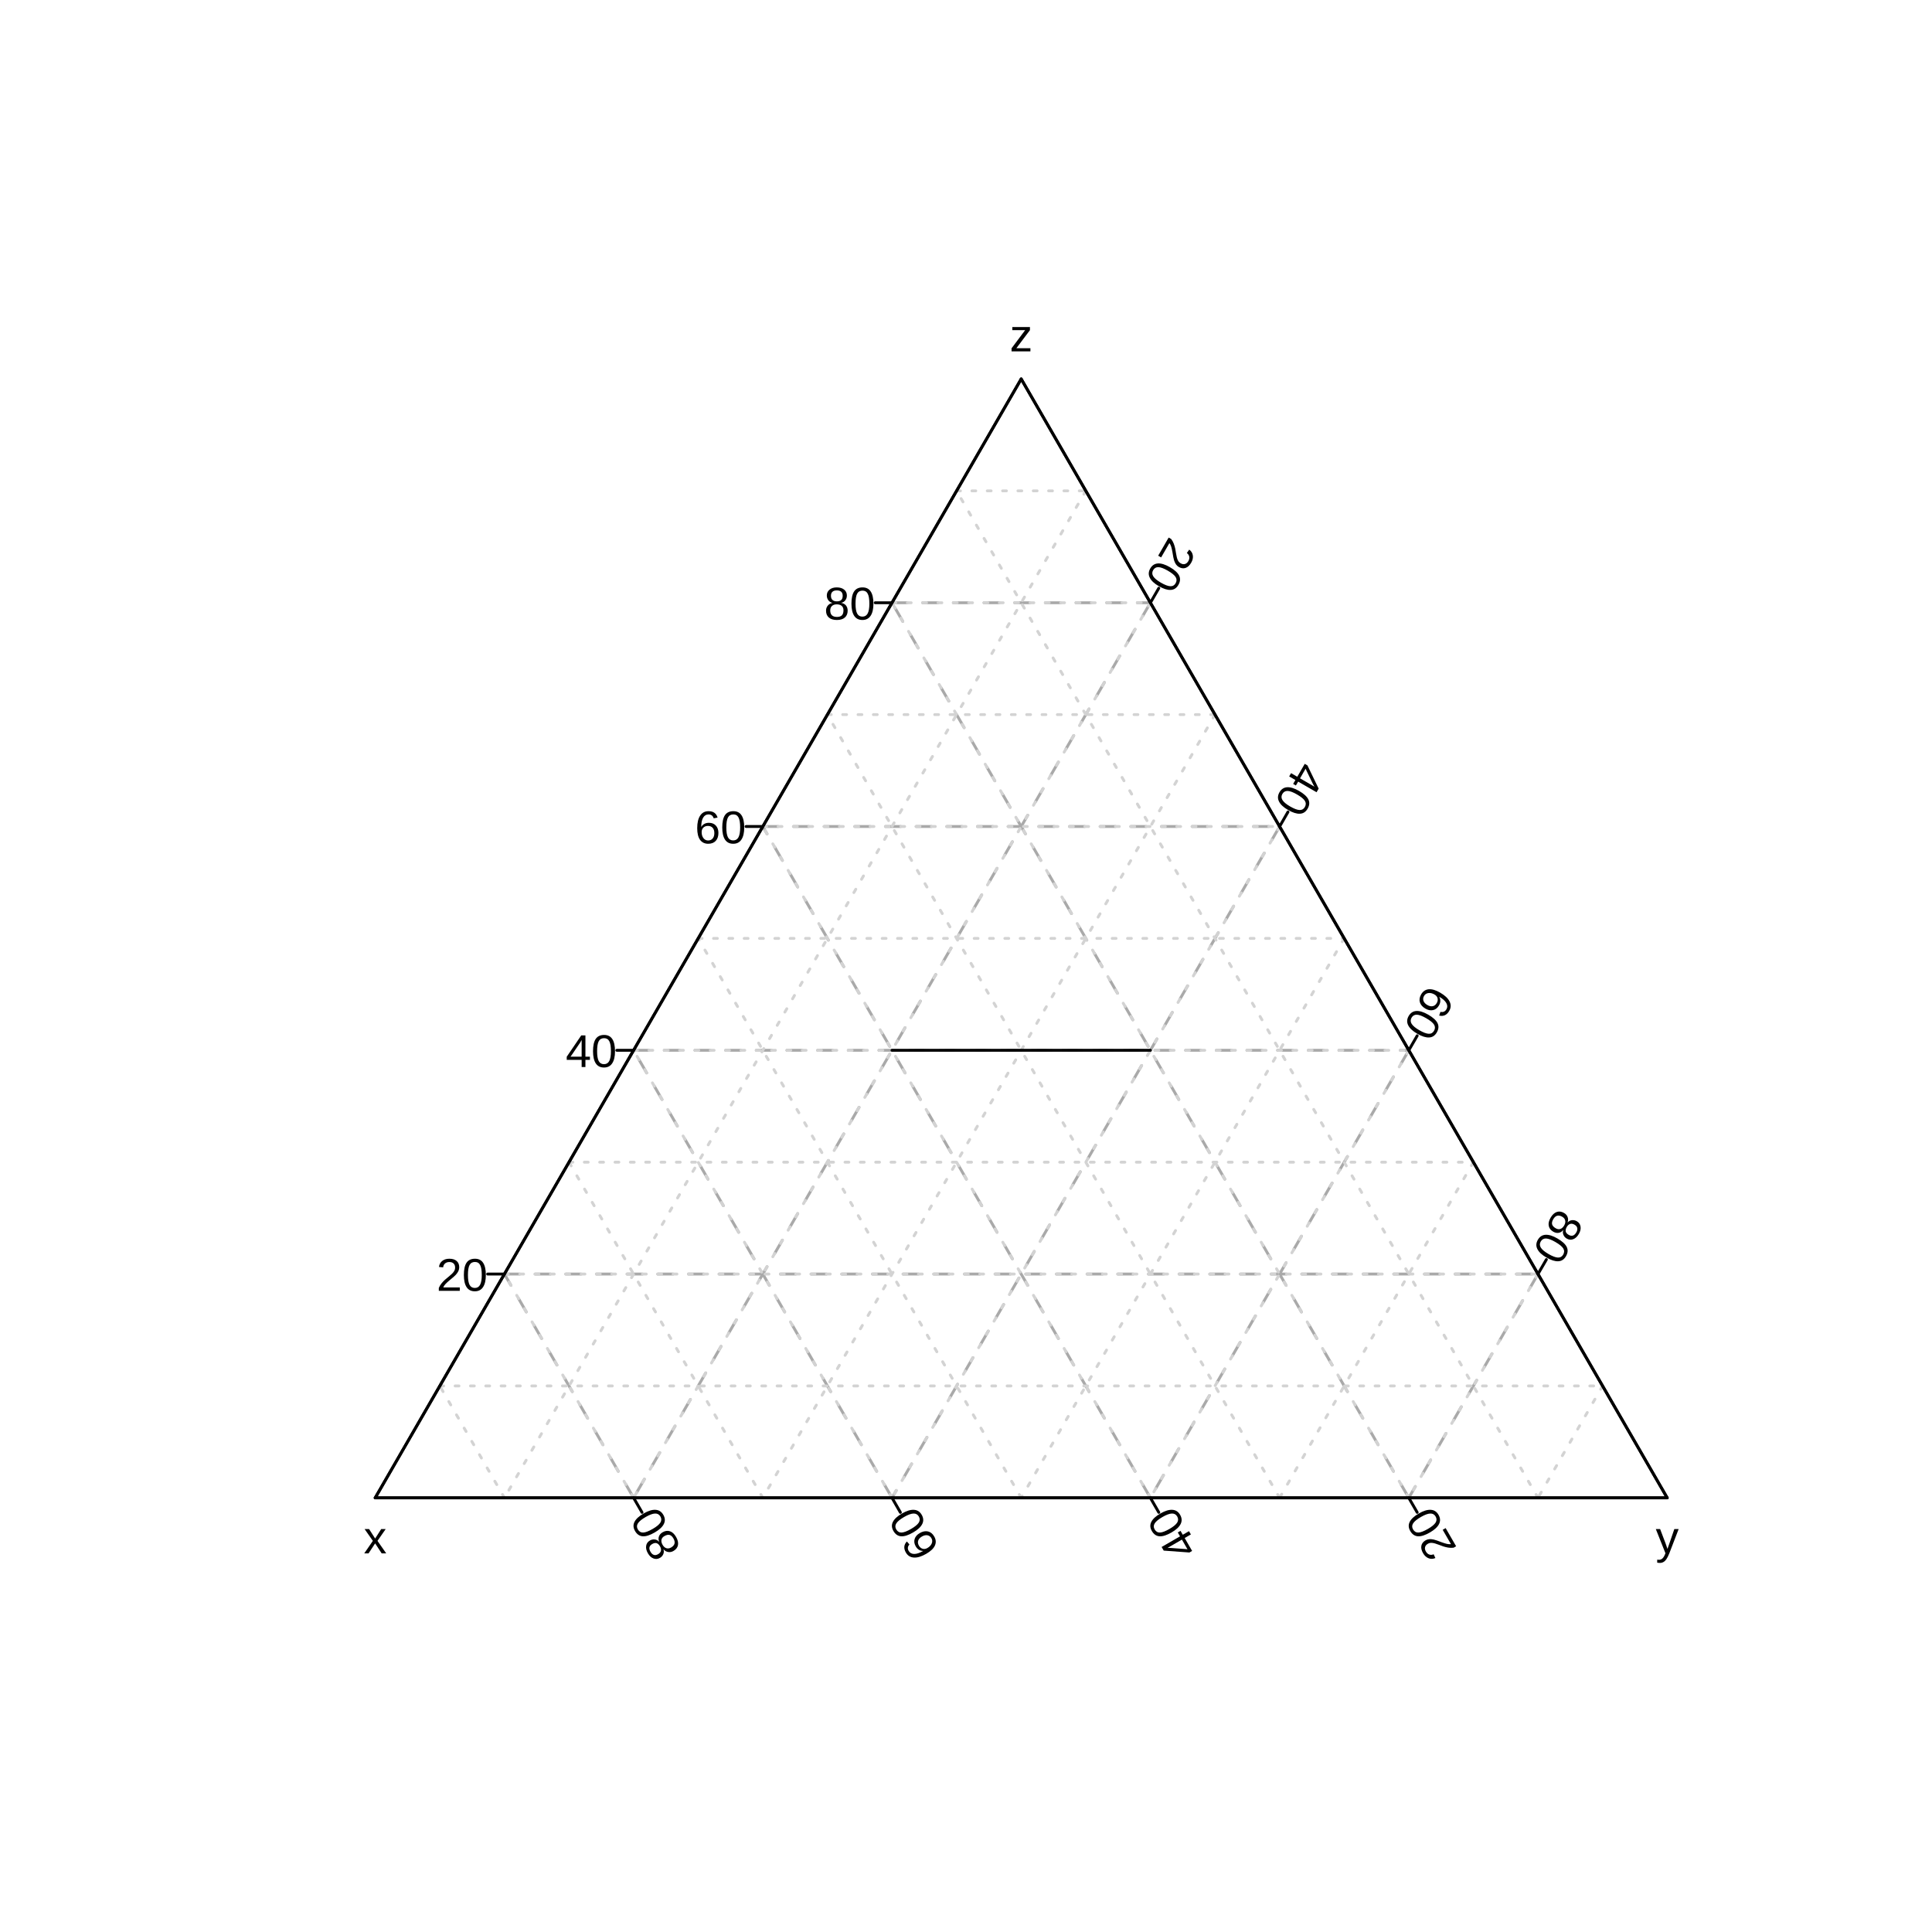
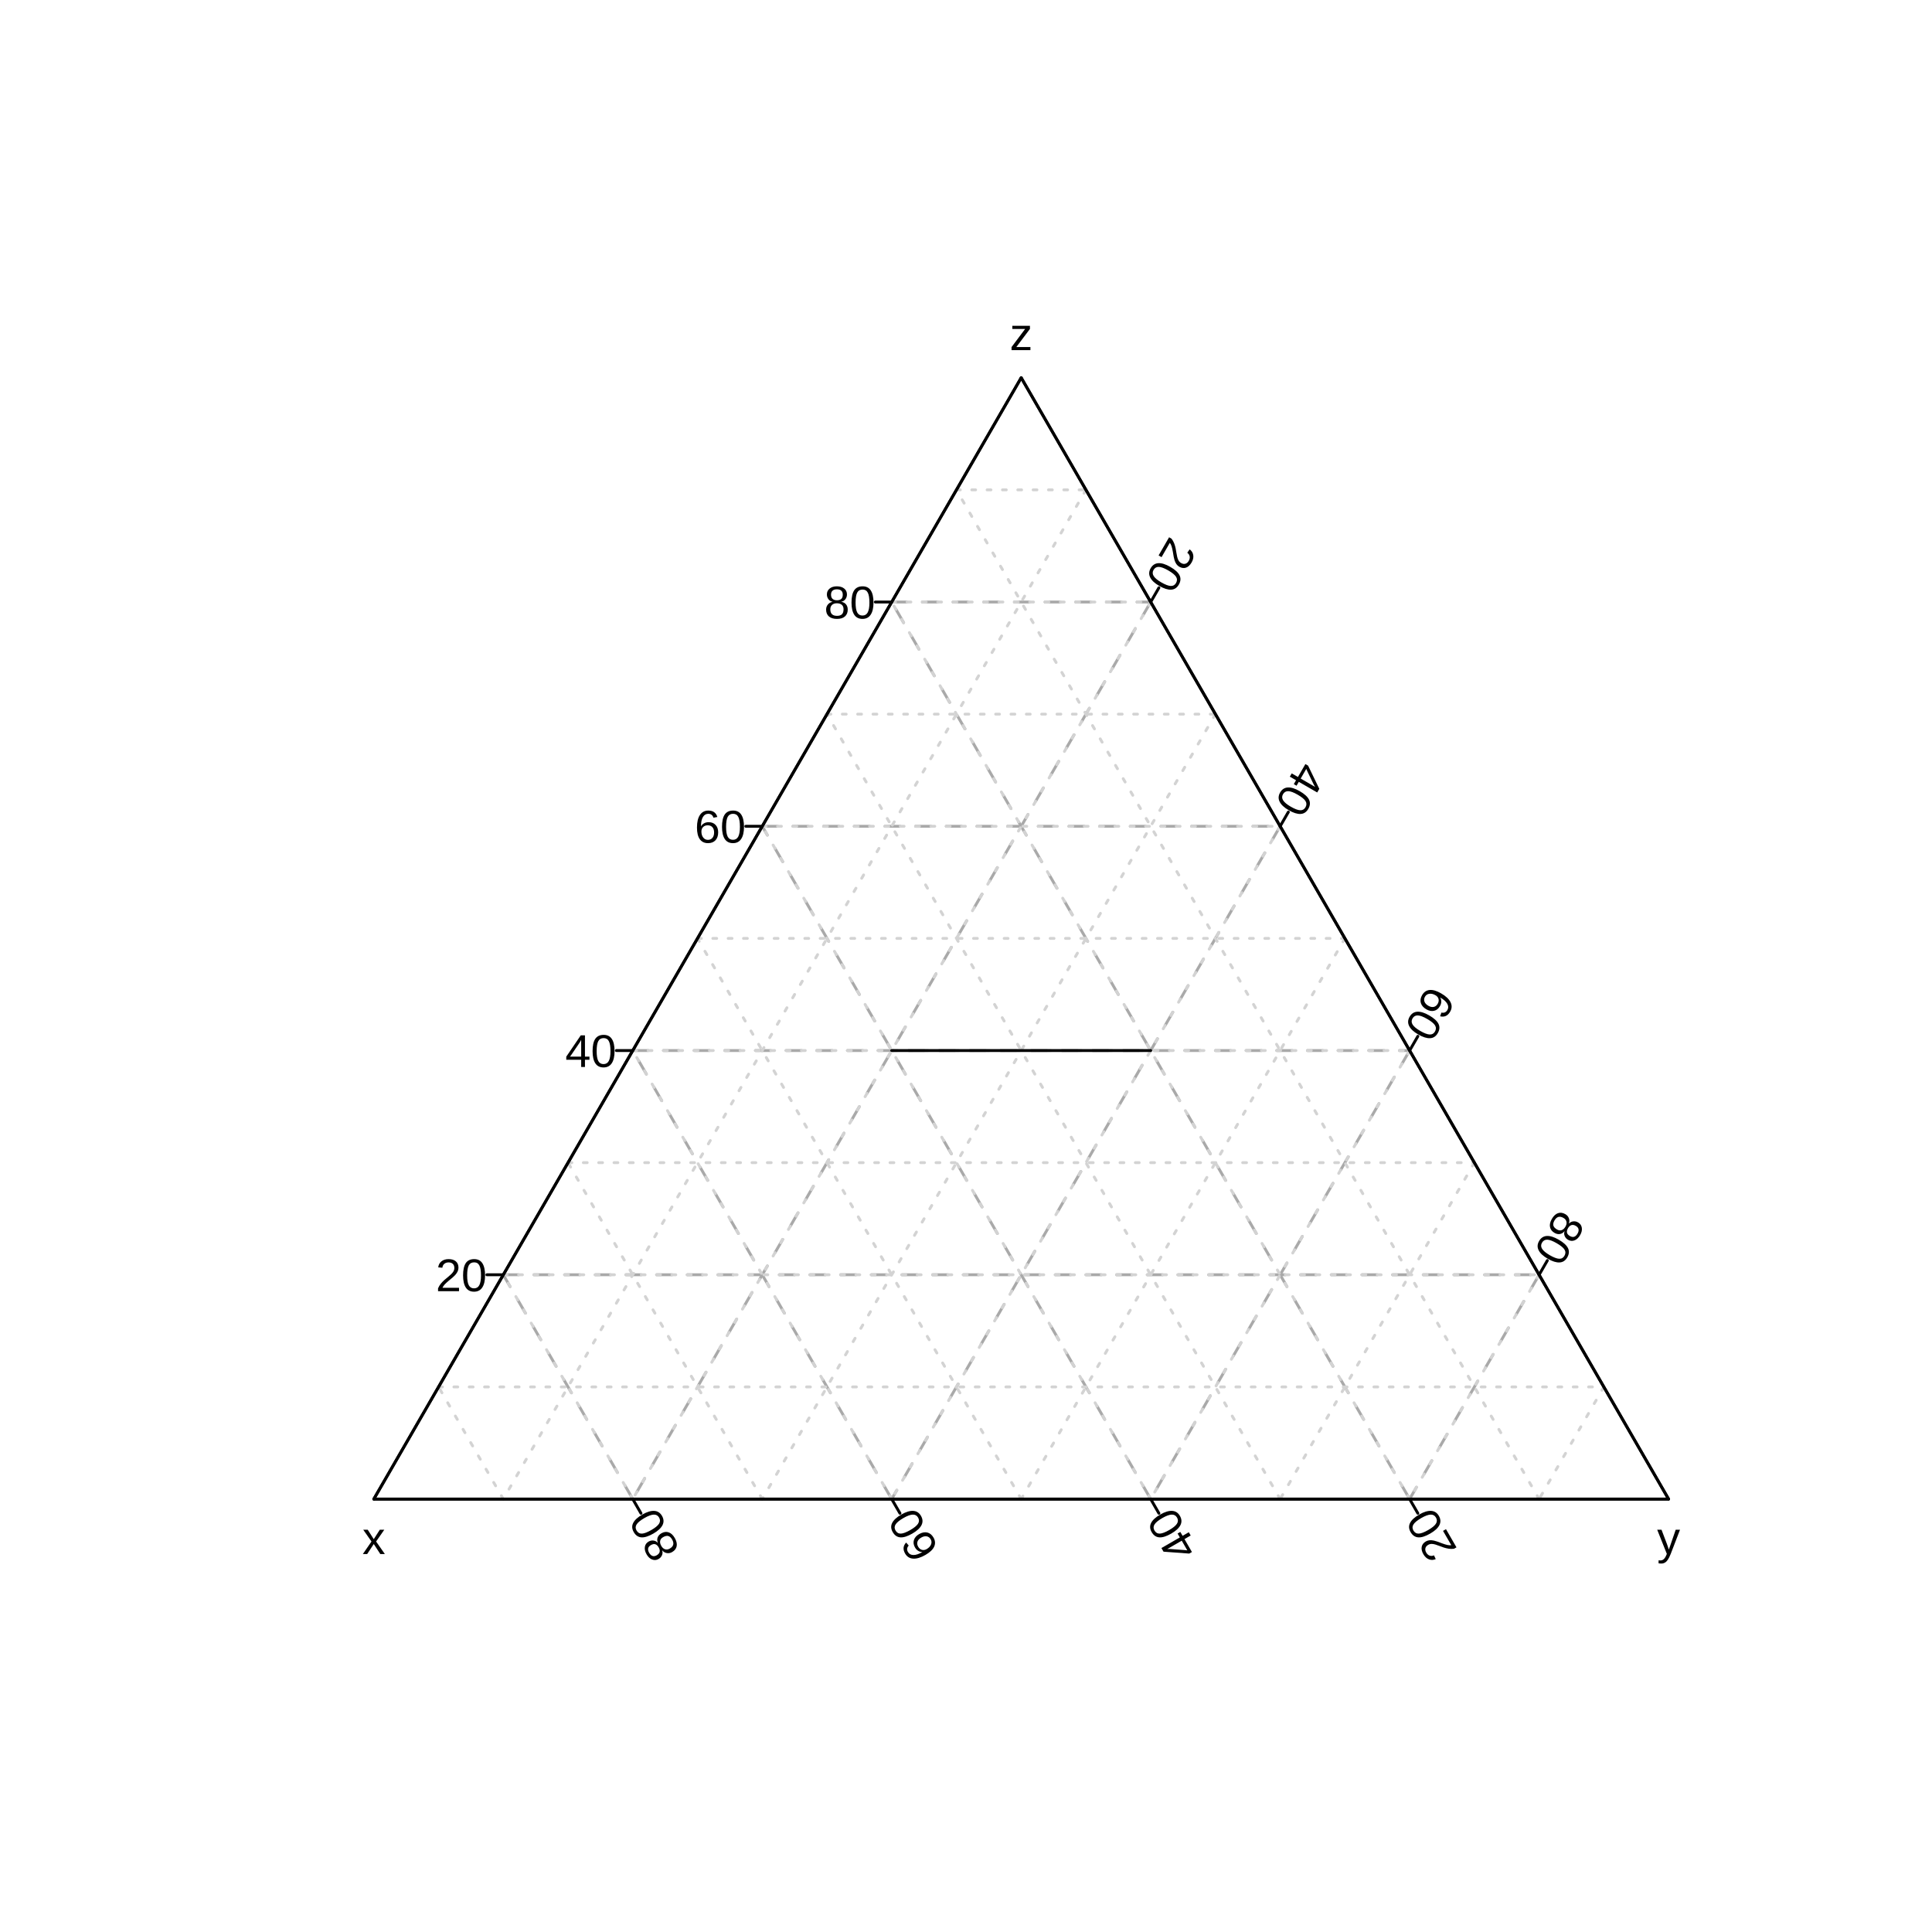
<svg xmlns="http://www.w3.org/2000/svg" class="svglite" width="504.00pt" height="504.00pt" viewBox="0 0 504.00 504.00">
  <defs>
    <style type="text/css">
    .svglite line, .svglite polyline, .svglite polygon, .svglite path, .svglite rect, .svglite circle {
      fill: none;
      stroke: #000000;
      stroke-linecap: round;
      stroke-linejoin: round;
      stroke-miterlimit: 10.00;
    }
    .svglite text {
      white-space: pre;
    }
  </style>
  </defs>
  <rect width="100%" height="100%" style="stroke: none; fill: #FFFFFF;" />
  <defs>
    <clipPath id="cpMC4wMHw1MDQuMDB8MC4wMHw1MDQuMDA=">
      <rect x="0.00" y="0.00" width="504.00" height="504.00" />
    </clipPath>
  </defs>
  <g clip-path="url(#cpMC4wMHw1MDQuMDB8MC4wMHw1MDQuMDA=)">
</g>
  <defs>
    <clipPath id="cpODAuNjR8NDUyLjE2fDU5LjA0fDQzMC41Ng==">
      <rect x="80.64" y="59.04" width="371.52" height="371.52" />
    </clipPath>
  </defs>
  <g clip-path="url(#cpODAuNjR8NDUyLjE2fDU5LjA0fDQzMC41Ng==)">
-     <line x1="367.51" y1="390.74" x2="232.70" y2="157.24" style="stroke-width: 0.75; stroke: #A9A9A9; stroke-dasharray: 4.00,4.00;" />
-     <line x1="300.10" y1="157.24" x2="165.29" y2="390.74" style="stroke-width: 0.75; stroke: #A9A9A9; stroke-dasharray: 4.00,4.00;" />
-     <line x1="131.59" y1="332.36" x2="401.21" y2="332.36" style="stroke-width: 0.75; stroke: #A9A9A9; stroke-dasharray: 4.00,4.00;" />
-     <line x1="300.10" y1="390.74" x2="198.99" y2="215.61" style="stroke-width: 0.75; stroke: #A9A9A9; stroke-dasharray: 4.00,4.00;" />
-     <line x1="333.81" y1="215.61" x2="232.70" y2="390.74" style="stroke-width: 0.75; stroke: #A9A9A9; stroke-dasharray: 4.00,4.00;" />
-     <line x1="165.29" y1="273.99" x2="367.51" y2="273.99" style="stroke-width: 0.75; stroke: #A9A9A9; stroke-dasharray: 4.00,4.00;" />
-     <line x1="232.70" y1="390.74" x2="165.29" y2="273.99" style="stroke-width: 0.75; stroke: #A9A9A9; stroke-dasharray: 4.00,4.00;" />
-     <line x1="367.51" y1="273.99" x2="300.10" y2="390.74" style="stroke-width: 0.75; stroke: #A9A9A9; stroke-dasharray: 4.00,4.00;" />
-     <line x1="198.99" y1="215.61" x2="333.81" y2="215.61" style="stroke-width: 0.75; stroke: #A9A9A9; stroke-dasharray: 4.00,4.00;" />
-     <line x1="165.29" y1="390.74" x2="131.59" y2="332.36" style="stroke-width: 0.75; stroke: #A9A9A9; stroke-dasharray: 4.00,4.00;" />
-     <line x1="401.21" y1="332.36" x2="367.51" y2="390.74" style="stroke-width: 0.75; stroke: #A9A9A9; stroke-dasharray: 4.00,4.00;" />
-     <line x1="232.70" y1="157.24" x2="300.10" y2="157.24" style="stroke-width: 0.75; stroke: #A9A9A9; stroke-dasharray: 4.00,4.00;" />
-     <line x1="401.21" y1="390.74" x2="249.55" y2="128.05" style="stroke-width: 0.75; stroke: #D3D3D3; stroke-dasharray: 1.00,3.00;" />
-     <line x1="283.25" y1="128.05" x2="131.59" y2="390.74" style="stroke-width: 0.75; stroke: #D3D3D3; stroke-dasharray: 1.00,3.00;" />
-     <line x1="114.73" y1="361.55" x2="418.07" y2="361.55" style="stroke-width: 0.75; stroke: #D3D3D3; stroke-dasharray: 1.00,3.00;" />
-     <line x1="367.51" y1="390.74" x2="232.70" y2="157.24" style="stroke-width: 0.75; stroke: #D3D3D3; stroke-dasharray: 1.00,3.00;" />
-     <line x1="300.10" y1="157.24" x2="165.29" y2="390.74" style="stroke-width: 0.75; stroke: #D3D3D3; stroke-dasharray: 1.00,3.00;" />
-     <line x1="131.59" y1="332.36" x2="401.21" y2="332.36" style="stroke-width: 0.75; stroke: #D3D3D3; stroke-dasharray: 1.00,3.00;" />
-     <line x1="333.81" y1="390.74" x2="215.84" y2="186.42" style="stroke-width: 0.75; stroke: #D3D3D3; stroke-dasharray: 1.00,3.00;" />
-     <line x1="316.96" y1="186.42" x2="198.99" y2="390.74" style="stroke-width: 0.75; stroke: #D3D3D3; stroke-dasharray: 1.00,3.00;" />
-     <line x1="148.44" y1="303.18" x2="384.36" y2="303.18" style="stroke-width: 0.75; stroke: #D3D3D3; stroke-dasharray: 1.00,3.00;" />
-     <line x1="300.10" y1="390.74" x2="198.99" y2="215.61" style="stroke-width: 0.75; stroke: #D3D3D3; stroke-dasharray: 1.00,3.00;" />
-     <line x1="333.81" y1="215.61" x2="232.70" y2="390.74" style="stroke-width: 0.75; stroke: #D3D3D3; stroke-dasharray: 1.00,3.00;" />
-     <line x1="165.29" y1="273.99" x2="367.51" y2="273.99" style="stroke-width: 0.75; stroke: #D3D3D3; stroke-dasharray: 1.00,3.00;" />
-     <line x1="266.40" y1="390.74" x2="182.14" y2="244.80" style="stroke-width: 0.75; stroke: #D3D3D3; stroke-dasharray: 1.00,3.00;" />
-     <line x1="350.66" y1="244.80" x2="266.40" y2="390.74" style="stroke-width: 0.75; stroke: #D3D3D3; stroke-dasharray: 1.00,3.00;" />
-     <line x1="182.14" y1="244.80" x2="350.66" y2="244.80" style="stroke-width: 0.75; stroke: #D3D3D3; stroke-dasharray: 1.00,3.00;" />
-     <line x1="232.70" y1="390.74" x2="165.29" y2="273.99" style="stroke-width: 0.75; stroke: #D3D3D3; stroke-dasharray: 1.00,3.00;" />
-     <line x1="367.51" y1="273.99" x2="300.10" y2="390.74" style="stroke-width: 0.75; stroke: #D3D3D3; stroke-dasharray: 1.00,3.00;" />
-     <line x1="198.99" y1="215.61" x2="333.81" y2="215.61" style="stroke-width: 0.75; stroke: #D3D3D3; stroke-dasharray: 1.00,3.00;" />
-     <line x1="198.99" y1="390.74" x2="148.44" y2="303.18" style="stroke-width: 0.75; stroke: #D3D3D3; stroke-dasharray: 1.00,3.00;" />
-     <line x1="384.36" y1="303.18" x2="333.81" y2="390.74" style="stroke-width: 0.75; stroke: #D3D3D3; stroke-dasharray: 1.00,3.00;" />
-     <line x1="215.84" y1="186.42" x2="316.96" y2="186.42" style="stroke-width: 0.75; stroke: #D3D3D3; stroke-dasharray: 1.00,3.00;" />
-     <line x1="165.29" y1="390.74" x2="131.59" y2="332.36" style="stroke-width: 0.75; stroke: #D3D3D3; stroke-dasharray: 1.00,3.00;" />
-     <line x1="401.21" y1="332.36" x2="367.51" y2="390.74" style="stroke-width: 0.75; stroke: #D3D3D3; stroke-dasharray: 1.00,3.00;" />
-     <line x1="232.70" y1="157.24" x2="300.10" y2="157.24" style="stroke-width: 0.75; stroke: #D3D3D3; stroke-dasharray: 1.00,3.00;" />
-     <line x1="131.59" y1="390.74" x2="114.73" y2="361.55" style="stroke-width: 0.75; stroke: #D3D3D3; stroke-dasharray: 1.00,3.00;" />
-     <line x1="418.07" y1="361.55" x2="401.21" y2="390.74" style="stroke-width: 0.75; stroke: #D3D3D3; stroke-dasharray: 1.00,3.00;" />
-     <line x1="249.55" y1="128.05" x2="283.25" y2="128.05" style="stroke-width: 0.75; stroke: #D3D3D3; stroke-dasharray: 1.00,3.00;" />
-     <text transform="translate(373.49,392.34) rotate(-120)" text-anchor="end" style="font-size: 12.00px; font-family: &quot;Arial&quot;;" textLength="15.28px" lengthAdjust="spacingAndGlyphs">20</text>
-     <text transform="translate(306.08,392.34) rotate(-120)" text-anchor="end" style="font-size: 12.00px; font-family: &quot;Arial&quot;;" textLength="15.28px" lengthAdjust="spacingAndGlyphs">40</text>
-     <text transform="translate(238.67,392.34) rotate(-120)" text-anchor="end" style="font-size: 12.00px; font-family: &quot;Arial&quot;;" textLength="15.28px" lengthAdjust="spacingAndGlyphs">60</text>
-     <text transform="translate(171.26,392.34) rotate(-120)" text-anchor="end" style="font-size: 12.00px; font-family: &quot;Arial&quot;;" textLength="15.28px" lengthAdjust="spacingAndGlyphs">80</text>
-     <line x1="97.88" y1="390.74" x2="434.92" y2="390.74" style="stroke-width: 0.75;" />
-     <line x1="367.51" y1="390.74" x2="369.70" y2="394.53" style="stroke-width: 0.75;" />
-     <line x1="300.10" y1="390.74" x2="302.29" y2="394.53" style="stroke-width: 0.75;" />
-     <line x1="232.70" y1="390.74" x2="234.88" y2="394.53" style="stroke-width: 0.75;" />
-     <line x1="165.29" y1="390.74" x2="167.48" y2="394.53" style="stroke-width: 0.75;" />
-     <text transform="translate(298.50,151.26) rotate(-240)" text-anchor="end" style="font-size: 12.00px; font-family: &quot;Arial&quot;;" textLength="15.28px" lengthAdjust="spacingAndGlyphs">20</text>
-     <text transform="translate(332.21,209.64) rotate(-240)" text-anchor="end" style="font-size: 12.00px; font-family: &quot;Arial&quot;;" textLength="15.28px" lengthAdjust="spacingAndGlyphs">40</text>
-     <text transform="translate(365.91,268.01) rotate(-240)" text-anchor="end" style="font-size: 12.00px; font-family: &quot;Arial&quot;;" textLength="15.28px" lengthAdjust="spacingAndGlyphs">60</text>
-     <text transform="translate(399.61,326.39) rotate(-240)" text-anchor="end" style="font-size: 12.00px; font-family: &quot;Arial&quot;;" textLength="15.28px" lengthAdjust="spacingAndGlyphs">80</text>
-     <line x1="434.92" y1="390.74" x2="266.40" y2="98.86" style="stroke-width: 0.75;" />
-     <line x1="300.10" y1="157.24" x2="302.29" y2="153.45" style="stroke-width: 0.75;" />
-     <line x1="333.81" y1="215.61" x2="335.99" y2="211.82" style="stroke-width: 0.75;" />
-     <line x1="367.51" y1="273.99" x2="369.70" y2="270.20" style="stroke-width: 0.75;" />
-     <line x1="401.21" y1="332.36" x2="403.40" y2="328.58" style="stroke-width: 0.75;" />
-     <text x="127.21" y="336.74" text-anchor="end" style="font-size: 12.00px; font-family: &quot;Arial&quot;;" textLength="15.28px" lengthAdjust="spacingAndGlyphs">20</text>
-     <text x="160.91" y="278.36" text-anchor="end" style="font-size: 12.00px; font-family: &quot;Arial&quot;;" textLength="15.28px" lengthAdjust="spacingAndGlyphs">40</text>
-     <text x="194.62" y="219.99" text-anchor="end" style="font-size: 12.00px; font-family: &quot;Arial&quot;;" textLength="15.28px" lengthAdjust="spacingAndGlyphs">60</text>
-     <text x="228.32" y="161.61" text-anchor="end" style="font-size: 12.00px; font-family: &quot;Arial&quot;;" textLength="15.28px" lengthAdjust="spacingAndGlyphs">80</text>
-     <line x1="266.40" y1="98.86" x2="97.88" y2="390.74" style="stroke-width: 0.75;" />
-     <line x1="131.59" y1="332.36" x2="127.21" y2="332.36" style="stroke-width: 0.75;" />
-     <line x1="165.29" y1="273.99" x2="160.91" y2="273.99" style="stroke-width: 0.75;" />
-     <line x1="198.99" y1="215.61" x2="194.62" y2="215.61" style="stroke-width: 0.75;" />
-     <line x1="232.70" y1="157.24" x2="228.32" y2="157.24" style="stroke-width: 0.75;" />
-     <polygon points="97.88,390.74 266.40,98.86 434.92,390.74 " style="stroke-width: 0.75;" />
-     <text x="97.88" y="405.23" text-anchor="middle" style="font-size: 12.00px; font-family: &quot;Arial&quot;;" textLength="7.11px" lengthAdjust="spacingAndGlyphs">x</text>
-     <text x="434.92" y="405.23" text-anchor="middle" style="font-size: 12.00px; font-family: &quot;Arial&quot;;" textLength="7.11px" lengthAdjust="spacingAndGlyphs">y</text>
-     <text x="266.40" y="91.66" text-anchor="middle" style="font-size: 12.00px; font-family: &quot;Arial&quot;;" textLength="6.30px" lengthAdjust="spacingAndGlyphs">z</text>
-     <line x1="232.70" y1="273.99" x2="300.10" y2="273.99" style="stroke-width: 0.75;" />
+     <line x1="367.73" y1="391.06" x2="232.62" y2="157.05" style="stroke-width: 0.75; stroke: #A9A9A9; stroke-dasharray: 4.00,4.00;" />
+     <line x1="300.18" y1="157.05" x2="165.07" y2="391.06" style="stroke-width: 0.75; stroke: #A9A9A9; stroke-dasharray: 4.00,4.00;" />
+     <line x1="131.29" y1="332.55" x2="401.51" y2="332.55" style="stroke-width: 0.75; stroke: #A9A9A9; stroke-dasharray: 4.00,4.00;" />
+     <line x1="300.18" y1="391.06" x2="198.85" y2="215.55" style="stroke-width: 0.75; stroke: #A9A9A9; stroke-dasharray: 4.00,4.00;" />
+     <line x1="333.95" y1="215.55" x2="232.62" y2="391.06" style="stroke-width: 0.75; stroke: #A9A9A9; stroke-dasharray: 4.00,4.00;" />
+     <line x1="165.07" y1="274.05" x2="367.73" y2="274.05" style="stroke-width: 0.75; stroke: #A9A9A9; stroke-dasharray: 4.00,4.00;" />
+     <line x1="232.62" y1="391.06" x2="165.07" y2="274.05" style="stroke-width: 0.75; stroke: #A9A9A9; stroke-dasharray: 4.00,4.00;" />
+     <line x1="367.73" y1="274.05" x2="300.18" y2="391.06" style="stroke-width: 0.75; stroke: #A9A9A9; stroke-dasharray: 4.00,4.00;" />
+     <line x1="198.85" y1="215.55" x2="333.95" y2="215.55" style="stroke-width: 0.75; stroke: #A9A9A9; stroke-dasharray: 4.00,4.00;" />
+     <line x1="165.07" y1="391.06" x2="131.29" y2="332.55" style="stroke-width: 0.75; stroke: #A9A9A9; stroke-dasharray: 4.00,4.00;" />
+     <line x1="401.51" y1="332.55" x2="367.73" y2="391.06" style="stroke-width: 0.75; stroke: #A9A9A9; stroke-dasharray: 4.00,4.00;" />
+     <line x1="232.62" y1="157.05" x2="300.18" y2="157.05" style="stroke-width: 0.75; stroke: #A9A9A9; stroke-dasharray: 4.00,4.00;" />
+     <line x1="401.51" y1="391.06" x2="249.51" y2="127.79" style="stroke-width: 0.75; stroke: #D3D3D3; stroke-dasharray: 1.00,3.00;" />
+     <line x1="283.29" y1="127.79" x2="131.29" y2="391.06" style="stroke-width: 0.75; stroke: #D3D3D3; stroke-dasharray: 1.00,3.00;" />
+     <line x1="114.41" y1="361.81" x2="418.39" y2="361.81" style="stroke-width: 0.75; stroke: #D3D3D3; stroke-dasharray: 1.00,3.00;" />
+     <line x1="367.73" y1="391.06" x2="232.62" y2="157.05" style="stroke-width: 0.75; stroke: #D3D3D3; stroke-dasharray: 1.00,3.00;" />
+     <line x1="300.18" y1="157.05" x2="165.07" y2="391.06" style="stroke-width: 0.75; stroke: #D3D3D3; stroke-dasharray: 1.00,3.00;" />
+     <line x1="131.29" y1="332.55" x2="401.51" y2="332.55" style="stroke-width: 0.75; stroke: #D3D3D3; stroke-dasharray: 1.00,3.00;" />
+     <line x1="333.95" y1="391.06" x2="215.74" y2="186.30" style="stroke-width: 0.75; stroke: #D3D3D3; stroke-dasharray: 1.00,3.00;" />
+     <line x1="317.06" y1="186.30" x2="198.85" y2="391.06" style="stroke-width: 0.75; stroke: #D3D3D3; stroke-dasharray: 1.00,3.00;" />
+     <line x1="148.18" y1="303.30" x2="384.62" y2="303.30" style="stroke-width: 0.75; stroke: #D3D3D3; stroke-dasharray: 1.00,3.00;" />
+     <line x1="300.18" y1="391.06" x2="198.85" y2="215.55" style="stroke-width: 0.75; stroke: #D3D3D3; stroke-dasharray: 1.00,3.00;" />
+     <line x1="333.95" y1="215.55" x2="232.62" y2="391.06" style="stroke-width: 0.75; stroke: #D3D3D3; stroke-dasharray: 1.00,3.00;" />
+     <line x1="165.07" y1="274.05" x2="367.73" y2="274.05" style="stroke-width: 0.75; stroke: #D3D3D3; stroke-dasharray: 1.00,3.00;" />
+     <line x1="266.40" y1="391.06" x2="181.96" y2="244.80" style="stroke-width: 0.75; stroke: #D3D3D3; stroke-dasharray: 1.00,3.00;" />
+     <line x1="350.84" y1="244.80" x2="266.40" y2="391.06" style="stroke-width: 0.75; stroke: #D3D3D3; stroke-dasharray: 1.00,3.00;" />
+     <line x1="181.96" y1="244.80" x2="350.84" y2="244.80" style="stroke-width: 0.75; stroke: #D3D3D3; stroke-dasharray: 1.00,3.00;" />
+     <line x1="232.62" y1="391.06" x2="165.07" y2="274.05" style="stroke-width: 0.75; stroke: #D3D3D3; stroke-dasharray: 1.00,3.00;" />
+     <line x1="367.73" y1="274.05" x2="300.18" y2="391.06" style="stroke-width: 0.75; stroke: #D3D3D3; stroke-dasharray: 1.00,3.00;" />
+     <line x1="198.85" y1="215.55" x2="333.95" y2="215.55" style="stroke-width: 0.75; stroke: #D3D3D3; stroke-dasharray: 1.00,3.00;" />
+     <line x1="198.85" y1="391.06" x2="148.18" y2="303.30" style="stroke-width: 0.75; stroke: #D3D3D3; stroke-dasharray: 1.00,3.00;" />
+     <line x1="384.62" y1="303.30" x2="333.95" y2="391.06" style="stroke-width: 0.75; stroke: #D3D3D3; stroke-dasharray: 1.00,3.00;" />
+     <line x1="215.74" y1="186.30" x2="317.06" y2="186.30" style="stroke-width: 0.75; stroke: #D3D3D3; stroke-dasharray: 1.00,3.00;" />
+     <line x1="165.07" y1="391.06" x2="131.29" y2="332.55" style="stroke-width: 0.75; stroke: #D3D3D3; stroke-dasharray: 1.00,3.00;" />
+     <line x1="401.51" y1="332.55" x2="367.73" y2="391.06" style="stroke-width: 0.75; stroke: #D3D3D3; stroke-dasharray: 1.00,3.00;" />
+     <line x1="232.62" y1="157.05" x2="300.18" y2="157.05" style="stroke-width: 0.75; stroke: #D3D3D3; stroke-dasharray: 1.00,3.00;" />
+     <line x1="131.29" y1="391.06" x2="114.41" y2="361.81" style="stroke-width: 0.75; stroke: #D3D3D3; stroke-dasharray: 1.00,3.00;" />
+     <line x1="418.39" y1="361.81" x2="401.51" y2="391.06" style="stroke-width: 0.75; stroke: #D3D3D3; stroke-dasharray: 1.00,3.00;" />
+     <line x1="249.51" y1="127.79" x2="283.29" y2="127.79" style="stroke-width: 0.75; stroke: #D3D3D3; stroke-dasharray: 1.00,3.00;" />
+     <text transform="translate(373.58,392.62) rotate(-120)" text-anchor="end" style="font-size: 12.00px; font-family: &quot;Arial&quot;;" textLength="13.72px" lengthAdjust="spacingAndGlyphs">20</text>
+     <text transform="translate(306.03,392.62) rotate(-120)" text-anchor="end" style="font-size: 12.00px; font-family: &quot;Arial&quot;;" textLength="13.72px" lengthAdjust="spacingAndGlyphs">40</text>
+     <text transform="translate(238.48,392.62) rotate(-120)" text-anchor="end" style="font-size: 12.00px; font-family: &quot;Arial&quot;;" textLength="13.72px" lengthAdjust="spacingAndGlyphs">60</text>
+     <text transform="translate(170.92,392.62) rotate(-120)" text-anchor="end" style="font-size: 12.00px; font-family: &quot;Arial&quot;;" textLength="13.72px" lengthAdjust="spacingAndGlyphs">80</text>
+     <line x1="97.52" y1="391.06" x2="435.28" y2="391.06" style="stroke-width: 0.75;" />
+     <line x1="367.73" y1="391.06" x2="369.87" y2="394.77" style="stroke-width: 0.75;" />
+     <line x1="300.18" y1="391.06" x2="302.32" y2="394.77" style="stroke-width: 0.75;" />
+     <line x1="232.62" y1="391.06" x2="234.77" y2="394.77" style="stroke-width: 0.75;" />
+     <line x1="165.07" y1="391.06" x2="167.21" y2="394.77" style="stroke-width: 0.75;" />
+     <text transform="translate(298.61,151.19) rotate(-240)" text-anchor="end" style="font-size: 12.00px; font-family: &quot;Arial&quot;;" textLength="13.72px" lengthAdjust="spacingAndGlyphs">20</text>
+     <text transform="translate(332.38,209.70) rotate(-240)" text-anchor="end" style="font-size: 12.00px; font-family: &quot;Arial&quot;;" textLength="13.72px" lengthAdjust="spacingAndGlyphs">40</text>
+     <text transform="translate(366.16,268.20) rotate(-240)" text-anchor="end" style="font-size: 12.00px; font-family: &quot;Arial&quot;;" textLength="13.72px" lengthAdjust="spacingAndGlyphs">60</text>
+     <text transform="translate(399.94,326.70) rotate(-240)" text-anchor="end" style="font-size: 12.00px; font-family: &quot;Arial&quot;;" textLength="13.72px" lengthAdjust="spacingAndGlyphs">80</text>
+     <line x1="435.28" y1="391.06" x2="266.40" y2="98.54" style="stroke-width: 0.75;" />
+     <line x1="300.18" y1="157.05" x2="302.32" y2="153.34" style="stroke-width: 0.75;" />
+     <line x1="333.95" y1="215.55" x2="336.09" y2="211.84" style="stroke-width: 0.75;" />
+     <line x1="367.73" y1="274.05" x2="369.87" y2="270.34" style="stroke-width: 0.75;" />
+     <line x1="401.51" y1="332.55" x2="403.65" y2="328.84" style="stroke-width: 0.75;" />
+     <text x="127.01" y="336.84" text-anchor="end" style="font-size: 12.00px; font-family: &quot;Arial&quot;;" textLength="13.72px" lengthAdjust="spacingAndGlyphs">20</text>
+     <text x="160.79" y="278.34" text-anchor="end" style="font-size: 12.00px; font-family: &quot;Arial&quot;;" textLength="13.72px" lengthAdjust="spacingAndGlyphs">40</text>
+     <text x="194.56" y="219.83" text-anchor="end" style="font-size: 12.00px; font-family: &quot;Arial&quot;;" textLength="13.72px" lengthAdjust="spacingAndGlyphs">60</text>
+     <text x="228.34" y="161.33" text-anchor="end" style="font-size: 12.00px; font-family: &quot;Arial&quot;;" textLength="13.72px" lengthAdjust="spacingAndGlyphs">80</text>
+     <line x1="266.40" y1="98.54" x2="97.52" y2="391.06" style="stroke-width: 0.75;" />
+     <line x1="131.29" y1="332.55" x2="127.01" y2="332.55" style="stroke-width: 0.75;" />
+     <line x1="165.07" y1="274.05" x2="160.79" y2="274.05" style="stroke-width: 0.75;" />
+     <line x1="198.85" y1="215.55" x2="194.56" y2="215.55" style="stroke-width: 0.75;" />
+     <line x1="232.62" y1="157.05" x2="228.34" y2="157.05" style="stroke-width: 0.75;" />
+     <polygon points="97.52,391.06 266.40,98.54 435.28,391.06 " style="stroke-width: 0.75;" />
+     <text x="97.52" y="405.40" text-anchor="middle" style="font-size: 12.00px; font-family: &quot;Arial&quot;;" textLength="6.35px" lengthAdjust="spacingAndGlyphs">x</text>
+     <text x="435.28" y="405.40" text-anchor="middle" style="font-size: 12.00px; font-family: &quot;Arial&quot;;" textLength="6.12px" lengthAdjust="spacingAndGlyphs">y</text>
+     <text x="266.40" y="91.34" text-anchor="middle" style="font-size: 12.00px; font-family: &quot;Arial&quot;;" textLength="5.64px" lengthAdjust="spacingAndGlyphs">z</text>
+     <line x1="232.62" y1="274.05" x2="300.18" y2="274.05" style="stroke-width: 0.75;" />
  </g>
</svg>
